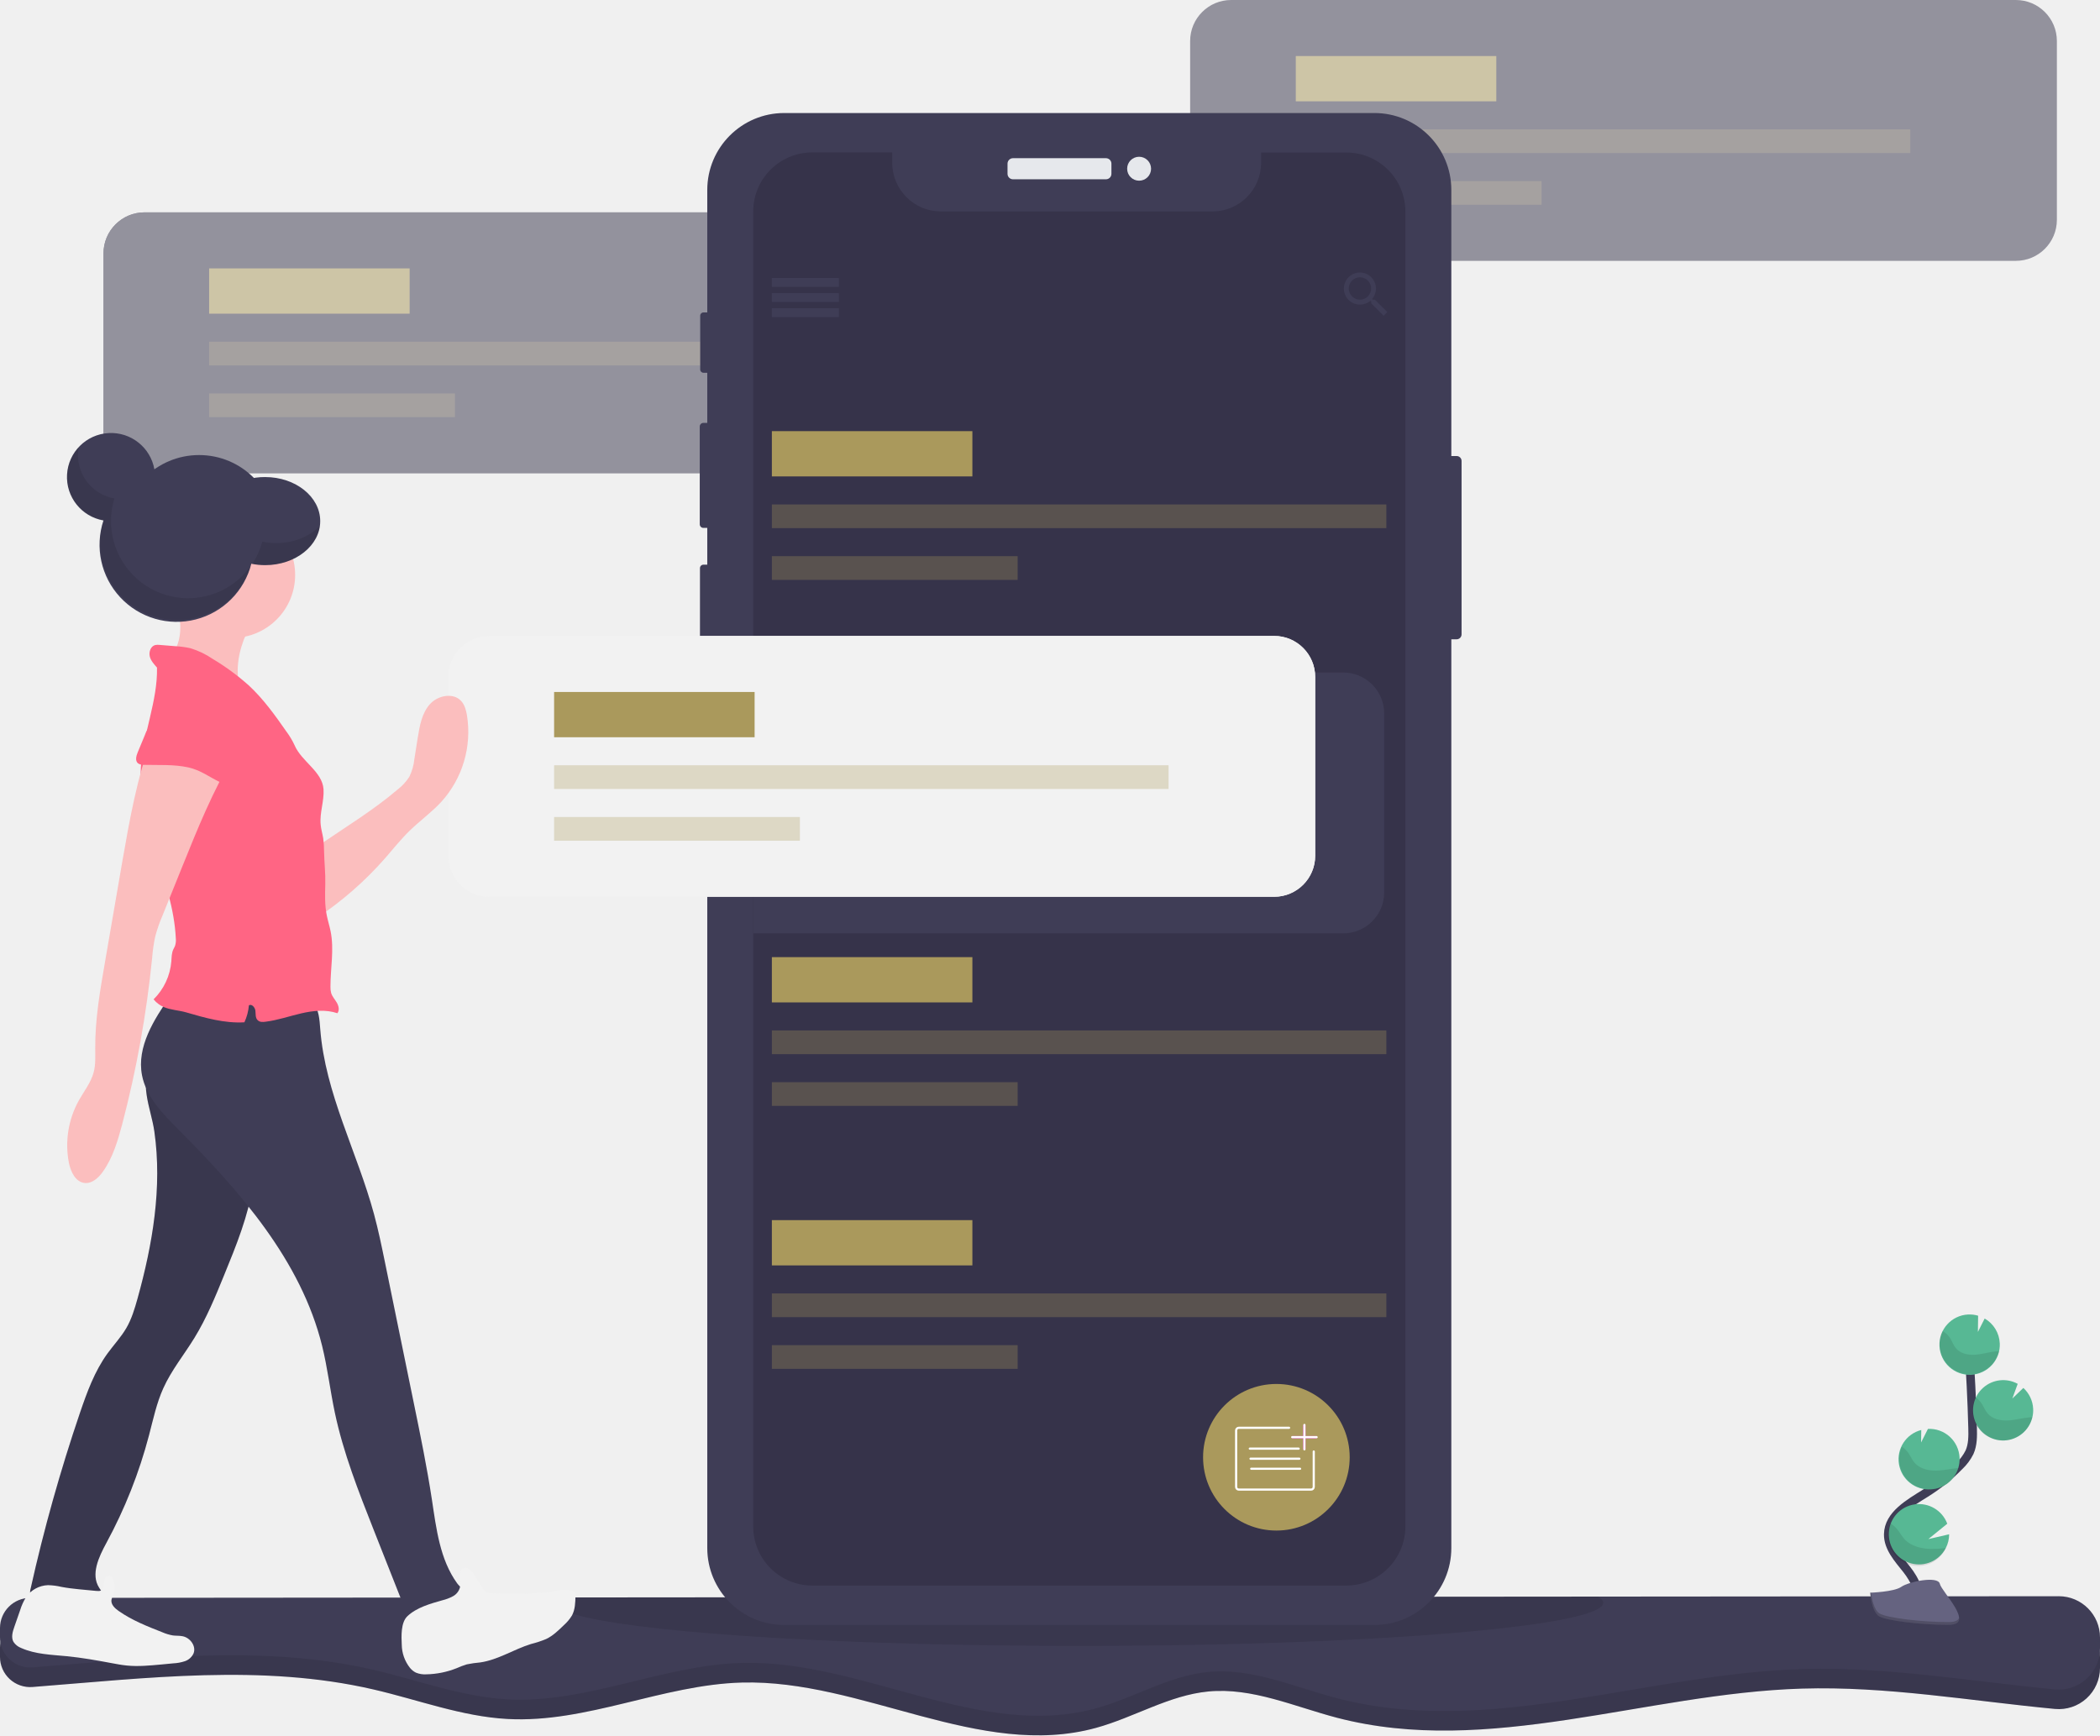
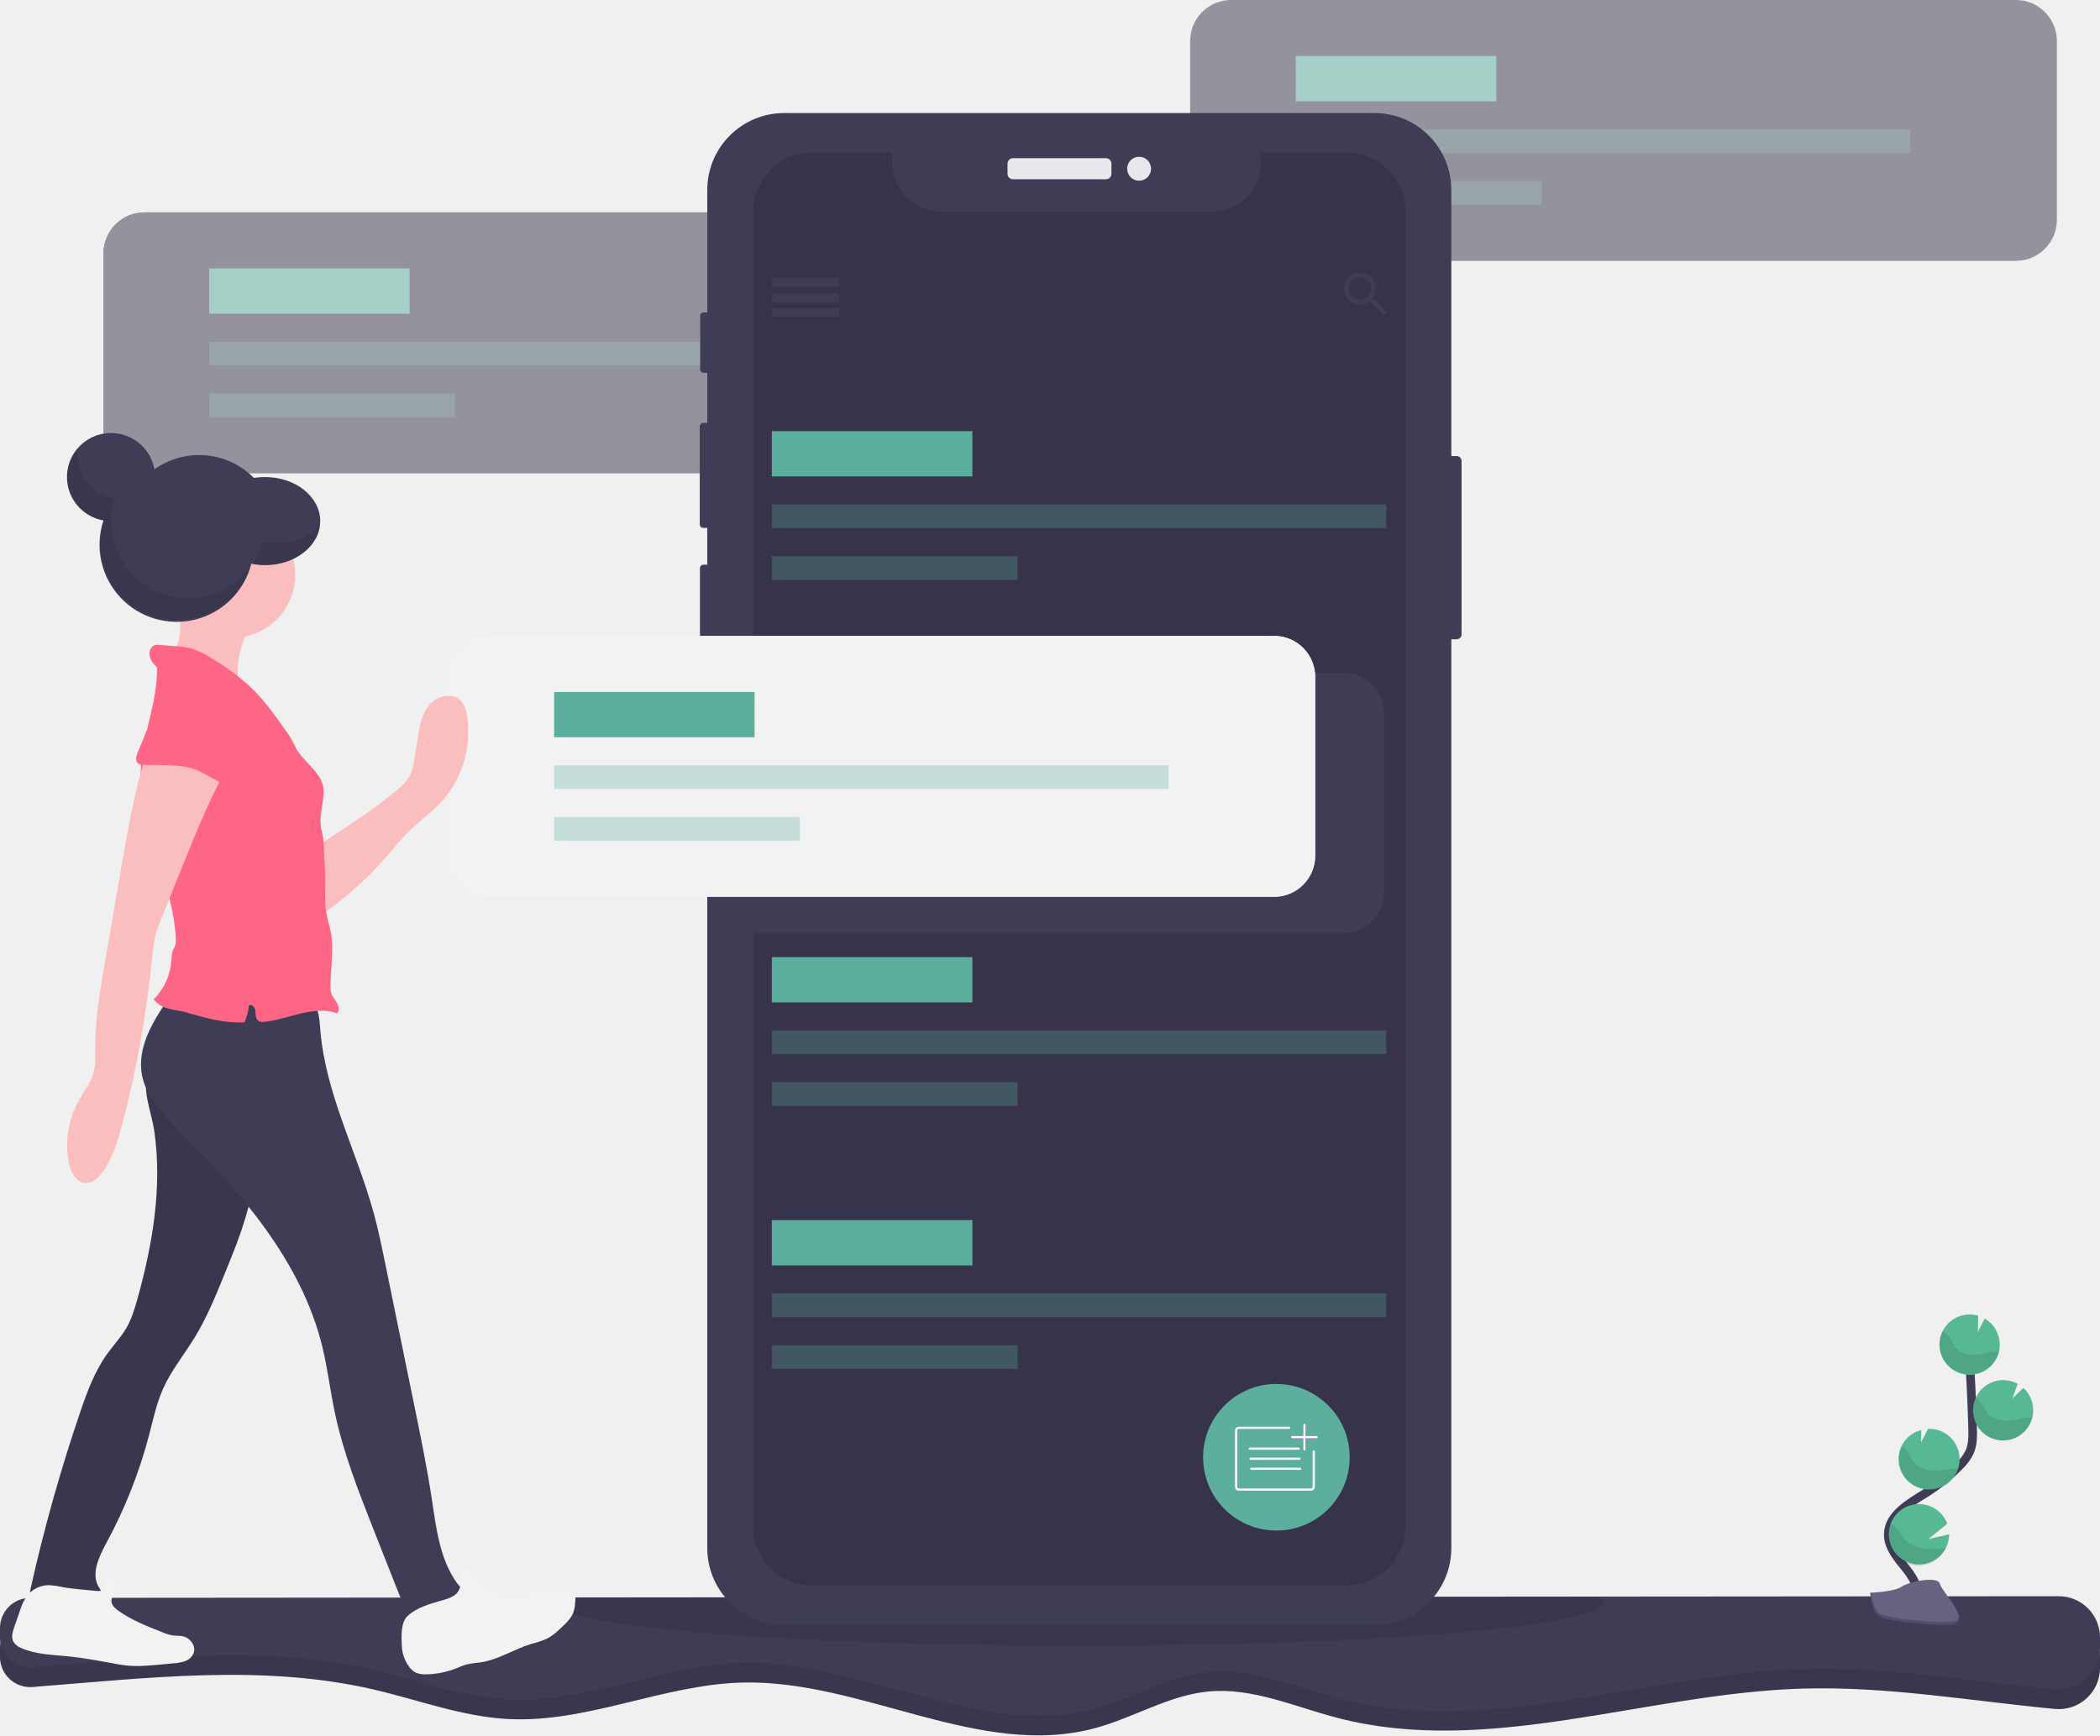
<svg xmlns="http://www.w3.org/2000/svg" id="ada6f7ae-8394-4767-8700-18704e9e9034" data-name="Layer 1" width="974" height="805.02" viewBox="0 0 974 805.02">
  <path d="M1087,816.24v5a19.11,19.11,0,0,1-20.91,19c-39.15-3.72-78.12-10.64-117.4-9.43-72.42,2.21-145.44,31.83-215.54,13.53-19.77-5.16-39.32-14.13-59.66-12.2-18.25,1.73-34.49,12.05-52.17,16.89C567.55,863.79,512.8,826.49,457.06,828c-36.74,1-71.92,18.89-108.62,16.9-21.27-1.14-41.53-8.92-62.28-13.71-51.66-11.94-104.86-5.27-158.09-1.13A14,14,0,0,1,113,816.13v-4.28a14,14,0,0,1,14-14l940.92-.76A19.11,19.11,0,0,1,1087,816.24Z" transform="translate(-113 -47.49)" fill="#3f3d56" />
  <path d="M1087,816.24v5a19.11,19.11,0,0,1-20.91,19c-39.15-3.72-78.12-10.64-117.4-9.43-72.42,2.21-145.44,31.83-215.54,13.53-19.77-5.16-39.32-14.13-59.66-12.2-18.25,1.73-34.49,12.05-52.17,16.89C567.55,863.79,512.8,826.49,457.06,828c-36.74,1-71.92,18.89-108.62,16.9-21.27-1.14-41.53-8.92-62.28-13.71-51.66-11.94-104.86-5.27-158.09-1.13A14,14,0,0,1,113,816.13v-4.28a14,14,0,0,1,14-14l940.92-.76A19.11,19.11,0,0,1,1087,816.24Z" transform="translate(-113 -47.49)" opacity="0.1" />
  <path d="M1087,807.1v5a20.39,20.39,0,0,1-.11,2.08,19.11,19.11,0,0,1-20.8,17c-39.15-3.73-78.12-10.65-117.4-9.44-72.42,2.22-145.44,31.84-215.54,13.53-19.77-5.16-39.32-14.13-59.66-12.2-18.25,1.73-34.49,12.05-52.17,16.9-53.77,14.72-108.52-22.58-164.26-21.08-36.74,1-71.92,18.89-108.62,16.91-21.27-1.15-41.53-8.92-62.28-13.72-51.65-11.93-104.86-5.26-158.09-1.12a14,14,0,0,1-14.86-11.5A13.7,13.7,0,0,1,113,807v-4.28a14,14,0,0,1,14-14l235.83-.19,481.81-.4,223.28-.18A19.11,19.11,0,0,1,1087,807.1Z" transform="translate(-113 -47.49)" fill="#3f3d56" />
  <path d="M856.59,791c0,2.21-4.36,4.33-12.4,6.32C812,805.27,721,811,613.59,811c-105.67,0-195.58-5.55-229-13.31-9-2.09-14-4.34-14-6.69,0-.82.6-1.63,1.78-2.43l481.81-.4C855.77,789.1,856.59,790,856.59,791Z" transform="translate(-113 -47.49)" opacity="0.1" />
  <g opacity="0.5">
    <rect x="552" width="402" height="121" rx="19.03" fill="#36334a" />
-     <rect x="601" y="26" width="93" height="21" fill="#aa995c" />
-     <rect x="601" y="60" width="285" height="11" fill="#aa995c" opacity="0.3" />
-     <rect x="601" y="84" width="114" height="11" fill="#aa995c" opacity="0.3" />
+     <rect x="601" y="26" width="93" height="21" fill="#5caf9d" />
+     <rect x="601" y="60" width="285" height="11" fill="#5caf9d" opacity="0.3" />
+     <rect x="601" y="84" width="114" height="11" fill="#5caf9d" opacity="0.3" />
  </g>
  <g opacity="0.5">
    <rect x="48" y="98.51" width="402" height="121" rx="19.03" fill="#36334a" />
    <rect x="97" y="124.51" width="93" height="21" fill="#36334a" />
    <rect x="97" y="158.51" width="285" height="11" fill="#36334a" />
    <rect x="97" y="182.51" width="114" height="11" fill="#36334a" />
    <rect x="48" y="98.51" width="402" height="121" rx="19.03" fill="#36334a" />
-     <rect x="97" y="124.51" width="93" height="21" fill="#aa995c" />
-     <rect x="97" y="158.51" width="285" height="11" fill="#aa995c" opacity="0.3" />
-     <rect x="97" y="182.51" width="114" height="11" fill="#aa995c" opacity="0.3" />
+     <rect x="97" y="124.51" width="93" height="21" fill="#5caf9d" />
+     <rect x="97" y="158.51" width="285" height="11" fill="#5caf9d" opacity="0.3" />
+     <rect x="97" y="182.51" width="114" height="11" fill="#5caf9d" opacity="0.3" />
  </g>
  <rect x="667.58" y="211.54" width="10.31" height="85.02" rx="2.29" fill="#3f3d56" />
  <rect x="324.76" y="144.93" width="5.79" height="27.99" rx="1.5" fill="#3f3d56" />
  <rect x="324.55" y="196.17" width="6.52" height="48.72" rx="1.69" fill="#3f3d56" />
  <rect x="324.65" y="261.94" width="6.21" height="49.14" rx="1.61" fill="#3f3d56" />
  <rect x="328.04" y="52.43" width="345.1" height="701.37" rx="35.69" fill="#3f3d56" />
  <rect x="467.3" y="73.38" width="48.19" height="9.79" rx="2.54" fill="#e6e8ec" />
  <circle cx="528.33" cy="78.27" r="5.55" fill="#e6e8ec" />
  <path d="M764.83,145.6v610A27.41,27.41,0,0,1,737.42,783H489.76a27.41,27.41,0,0,1-27.41-27.4v-610a27.41,27.41,0,0,1,27.41-27.41h37.06V123a22.58,22.58,0,0,0,22.57,22.57h126A22.57,22.57,0,0,0,697.91,123v-4.76h39.51A27.41,27.41,0,0,1,764.83,145.6Z" transform="translate(-113 -47.49)" fill="#36334a" />
  <rect x="358" y="129" width="31" height="4" fill="#3f3d56" />
  <rect x="358" y="136" width="31" height="4" fill="#3f3d56" />
  <rect x="358" y="143" width="31" height="4" fill="#3f3d56" />
  <rect x="358" y="129" width="31" height="4" fill="#3f3d56" />
  <rect x="358" y="136" width="31" height="4" fill="#3f3d56" />
  <rect x="358" y="143" width="31" height="4" fill="#3f3d56" />
  <path d="M750.66,186.49h-.91l-.35-.29a7.61,7.61,0,0,0,1.78-4.89,7.44,7.44,0,1,0-7.4,7.48,7.73,7.73,0,0,0,4.88-1.78l.34.29v.92l5.74,5.75,1.72-1.72Zm-6.88,0a5.18,5.18,0,1,1,5.16-5.18A5.15,5.15,0,0,1,743.78,186.49Z" transform="translate(-113 -47.49)" fill="#3f3d56" />
-   <rect x="358" y="200" width="93" height="21" fill="#aa995c" />
-   <rect x="358" y="234" width="285" height="11" fill="#aa995c" opacity="0.3" />
-   <rect x="358" y="258" width="114" height="11" fill="#aa995c" opacity="0.3" />
-   <rect x="358" y="444" width="93" height="21" fill="#aa995c" />
-   <rect x="358" y="478" width="285" height="11" fill="#aa995c" opacity="0.3" />
-   <rect x="358" y="502" width="114" height="11" fill="#aa995c" opacity="0.3" />
-   <rect x="358" y="566" width="93" height="21" fill="#aa995c" />
-   <rect x="358" y="600" width="285" height="11" fill="#aa995c" opacity="0.3" />
-   <rect x="358" y="624" width="114" height="11" fill="#aa995c" opacity="0.3" />
-   <circle cx="592" cy="676" r="34" fill="#aa995c" />
+   <rect x="358" y="200" width="93" height="21" fill="#5caf9d" />
+   <rect x="358" y="234" width="285" height="11" fill="#5caf9d" opacity="0.3" />
+   <rect x="358" y="258" width="114" height="11" fill="#5caf9d" opacity="0.3" />
+   <rect x="358" y="444" width="93" height="21" fill="#5caf9d" />
+   <rect x="358" y="478" width="285" height="11" fill="#5caf9d" opacity="0.3" />
+   <rect x="358" y="502" width="114" height="11" fill="#5caf9d" opacity="0.3" />
+   <rect x="358" y="566" width="93" height="21" fill="#5caf9d" />
+   <rect x="358" y="600" width="285" height="11" fill="#5caf9d" opacity="0.3" />
+   <rect x="358" y="624" width="114" height="11" fill="#5caf9d" opacity="0.3" />
+   <circle cx="592" cy="676" r="34" fill="#5caf9d" />
  <path d="M722.33,720.81v16.43a1.25,1.25,0,0,1-1.25,1.25h-33.5a1.25,1.25,0,0,1-1.25-1.25V711.07a1.25,1.25,0,0,1,1.25-1.25h23.31" transform="translate(-113 -47.49)" fill="none" stroke="#fff" stroke-linecap="round" stroke-miterlimit="10" />
  <line x1="579.67" y1="672" x2="602.33" y2="672" fill="none" stroke="#fff" stroke-linecap="round" stroke-miterlimit="10" />
  <line x1="580" y1="676.67" x2="602.67" y2="676.67" fill="none" stroke="#fff" stroke-linecap="round" stroke-miterlimit="10" />
  <line x1="580.33" y1="681.33" x2="603" y2="681.33" fill="none" stroke="#fff" stroke-linecap="round" stroke-miterlimit="10" />
  <line x1="605" y1="661" x2="605" y2="672.33" fill="none" stroke="#f0f" stroke-miterlimit="10" />
  <line x1="610.67" y1="666.67" x2="599.33" y2="666.67" fill="none" stroke="#f0f" stroke-miterlimit="10" />
  <line x1="605" y1="661" x2="605" y2="672.33" fill="none" stroke="#fff" stroke-linecap="round" stroke-miterlimit="10" />
  <line x1="610.67" y1="666.67" x2="599.33" y2="666.67" fill="none" stroke="#fff" stroke-linecap="round" stroke-miterlimit="10" />
  <path d="M1001.6,792.66c3-5.51-.4-12.27-4.29-17.18s-8.61-10-8.51-16.29c.15-9,9.7-14.31,17.33-19.09a84,84,0,0,0,15.56-12.51,22.8,22.8,0,0,0,4.78-6.4c1.58-3.52,1.54-7.52,1.44-11.37q-.51-19.26-1.91-38.49" transform="translate(-113 -47.49)" fill="none" stroke="#3f3d56" stroke-miterlimit="10" stroke-width="4" />
  <path d="M1040.51,670.63a14,14,0,0,0-7-11.5l-3.14,6.22.1-7.53a14.22,14.22,0,0,0-4.63-.56,14,14,0,1,0,14.68,13.37Z" transform="translate(-113 -47.49)" fill="#57b894" />
  <path d="M1015.48,765.62a14,14,0,1,1,.68-11.3l-8.77,7.13,9.65-2.23A14,14,0,0,1,1015.48,765.62Z" transform="translate(-113 -47.49)" fill="#57b894" />
  <path d="M1008.55,738.37a14,14,0,0,1-4.45-27.53l-.08,5.78,3.18-6.29h0a14,14,0,0,1,14.67,13.36,13.84,13.84,0,0,1-.6,4.79A14,14,0,0,1,1008.55,738.37Z" transform="translate(-113 -47.49)" fill="#57b894" />
  <path d="M1042.62,715.7a14,14,0,1,1,6.21-26.27l-2.48,6.8,5.1-4.9A14,14,0,0,1,1056,701a13.79,13.79,0,0,1-.35,3.87A14,14,0,0,1,1042.62,715.7Z" transform="translate(-113 -47.49)" fill="#57b894" />
  <path d="M1038.62,674.37c-3.24.35-6.39,1.36-9.64,1.56s-6.82-.57-8.88-3.1c-1.1-1.36-1.66-3.08-2.59-4.57a10,10,0,0,0-3.54-3.33,14,14,0,1,0,26.24,9.32Q1039.42,674.28,1038.62,674.37Z" transform="translate(-113 -47.49)" opacity="0.1" />
  <path d="M1042.62,715.7a14,14,0,0,1-13.35-20,10.37,10.37,0,0,1,2.82,2.82c1,1.51,1.61,3.26,2.78,4.64,2.19,2.57,5.92,3.41,9.31,3.26s6.66-1.12,10-1.43c.47,0,.94-.07,1.42-.08A14,14,0,0,1,1042.62,715.7Z" transform="translate(-113 -47.49)" opacity="0.1" />
  <path d="M1008.55,738.37a14,14,0,0,1-13.46-19.76,11.48,11.48,0,0,1,3,2.85c1.09,1.54,1.77,3.32,3.05,4.74,2.37,2.63,6.35,3.56,9.93,3.48s6.83-.93,10.28-1.2A14,14,0,0,1,1008.55,738.37Z" transform="translate(-113 -47.49)" opacity="0.1" />
  <path d="M1015.48,765.62a14,14,0,0,1-25.59-11.45,13.84,13.84,0,0,1,3.08,2.75c1.34,1.62,2.22,3.47,3.76,5,2.87,2.82,7.5,4,11.63,4.09A60,60,0,0,0,1015.48,765.62Z" transform="translate(-113 -47.49)" opacity="0.1" />
  <path d="M980.43,786.31s11.08-.34,14.42-2.72,17-5.21,17.86-1.4,16.65,19,4.15,19.06-29.06-1.94-32.4-4S980.43,786.31,980.43,786.31Z" transform="translate(-113 -47.49)" fill="#656380" />
  <path d="M1017.08,799.93c-12.51.1-29.06-1.95-32.39-4-2.54-1.55-3.55-7.09-3.89-9.65h-.37s.7,8.94,4,11,19.89,4.07,32.4,4c3.61,0,4.85-1.31,4.78-3.21C1021.14,799.19,1019.77,799.9,1017.08,799.93Z" transform="translate(-113 -47.49)" opacity="0.2" />
  <path d="M755,378.52v82.94a19,19,0,0,1-19,19H462.35v-121H736A19,19,0,0,1,755,378.52Z" transform="translate(-113 -47.49)" fill="#3f3d56" />
  <rect x="208" y="295" width="402" height="121" rx="19.03" fill="#f2f2f2" />
  <rect x="208" y="295" width="402" height="121" rx="19.03" fill="#f2f2f2" />
-   <rect x="257" y="321" width="93" height="21" fill="#aa995c" />
-   <rect x="257" y="355" width="285" height="11" fill="#aa995c" opacity="0.3" />
-   <rect x="257" y="379" width="114" height="11" fill="#aa995c" opacity="0.3" />
+   <rect x="257" y="321" width="93" height="21" fill="#5caf9d" />
+   <rect x="257" y="355" width="285" height="11" fill="#5caf9d" opacity="0.3" />
+   <rect x="257" y="379" width="114" height="11" fill="#5caf9d" opacity="0.3" />
  <circle cx="92.34" cy="246.84" r="35.75" fill="#3f3d56" />
  <path d="M184.6,572.43c3.69,25.89-.81,52.29-7.82,77.48-1.31,4.69-2.72,9.42-5.17,13.63s-5.86,7.83-8.74,11.79c-6,8.26-9.52,18-12.81,27.64a779.65,779.65,0,0,0-22.82,81.32,5.57,5.57,0,0,0,0,3.47c.87,2,3.51,2.26,5.68,2.25l28.06-.15c1-1.92-.85-4-2-5.84-4-6.22-.16-14.3,3.37-20.81a223.74,223.74,0,0,0,19.78-50c1.92-7.33,3.48-14.82,6.6-21.73,3.77-8.38,9.68-15.59,14.48-23.43,5.58-9.11,9.65-19,13.69-28.93,5.64-13.78,11.33-27.73,13.55-42.45,2.09-13.82,1.06-27.9-.3-41.81a2.64,2.64,0,0,0-3.06-3l-37.65-1.94c-7.76-.4-9.6-2.1-8.42,5.52C181.84,561.13,183.78,566.67,184.6,572.43Z" transform="translate(-113 -47.49)" fill="#3f3d56" />
  <path d="M184.6,572.43c3.69,25.89-.81,52.29-7.82,77.48-1.31,4.69-2.72,9.42-5.17,13.63s-5.86,7.83-8.74,11.79c-6,8.26-9.52,18-12.81,27.64a779.65,779.65,0,0,0-22.82,81.32,5.57,5.57,0,0,0,0,3.47c.87,2,3.51,2.26,5.68,2.25l28.06-.15c1-1.92-.85-4-2-5.84-4-6.22-.16-14.3,3.37-20.81a223.74,223.74,0,0,0,19.78-50c1.92-7.33,3.48-14.82,6.6-21.73,3.77-8.38,9.68-15.59,14.48-23.43,5.58-9.11,9.65-19,13.69-28.93,5.64-13.78,11.33-27.73,13.55-42.45,2.09-13.82,1.06-27.9-.3-41.81a2.64,2.64,0,0,0-3.06-3l-37.65-1.94c-7.76-.4-9.6-2.1-8.42,5.52C181.84,561.13,183.78,566.67,184.6,572.43Z" transform="translate(-113 -47.49)" opacity="0.1" />
  <path d="M192,509.48c-7.65,11-15.67,23.66-13.13,36.83,1.93,10,9.55,17.75,16.74,25,28.74,28.86,57,60.92,66.78,100.47,2.52,10.22,3.74,20.71,5.91,31,3.94,18.7,11,36.58,18,54.35l18.72,47.38a28.36,28.36,0,0,0,27.1-18c-2.46-.19-5.67-2.57-7.11-4.57-8-11.07-9.64-25.31-11.69-38.81-2.27-14.92-5.3-29.72-8.34-44.51L291.58,633.2c-1.55-7.55-3.1-15.11-5.12-22.54-7.82-28.83-22.64-56-24.93-85.81-.34-4.38-.55-9.19-3.52-12.44-3.12-3.43-8.24-4-12.87-4.27C226.41,506.9,210.25,505.07,192,509.48Z" transform="translate(-113 -47.49)" fill="#3f3d56" />
  <path d="M141.47,783.62a29.86,29.86,0,0,0-6.22-.8,12.92,12.92,0,0,0-10.16,5.55,25.25,25.25,0,0,0-2.73,6l-2.71,7.78c-.8,2.28-1.58,4.91-.39,7A7.42,7.42,0,0,0,122.9,812c6.56,2.92,13.95,3.08,21.1,3.78,6.94.68,13.82,1.9,20.67,3.19,2.36.44,4.71.89,7.1,1.13,5.34.54,10.72,0,16.06-.48l5.51-.53a19.84,19.84,0,0,0,5.42-1,6.83,6.83,0,0,0,4-3.59c1.36-3.37-1.56-7.36-5.13-8-1.45-.29-2.95-.16-4.42-.35a20.88,20.88,0,0,1-4.84-1.45c-7.05-2.77-14.17-5.57-20.37-9.93-1.72-1.21-3.52-2.9-3.33-5a10.19,10.19,0,0,1,.89-2.59,9.46,9.46,0,0,0,.08-6.69c-.34-.92-1-1.89-1.93-2-2.64-.32-2.32,3.53-2.71,5-.53,2-1.49,2.18-3.37,2C152.23,784.91,146.83,784.64,141.47,783.62Z" transform="translate(-113 -47.49)" fill="#f2f2f2" />
  <path d="M299.34,810.45a17.65,17.65,0,0,0,3.82,10.75,8.36,8.36,0,0,0,2.72,2.19,10.92,10.92,0,0,0,4.95.79,40.05,40.05,0,0,0,13.89-2.81,39.7,39.7,0,0,1,4.8-1.81,53.88,53.88,0,0,1,6.24-.9c8.27-1.19,15.53-6.07,23.52-8.54a49.45,49.45,0,0,0,7-2.3c3.16-1.49,5.72-4,8.23-6.43a19.89,19.89,0,0,0,3.78-4.52c1.47-2.74,1.56-6,1.62-9.1a2.59,2.59,0,0,0-.24-1.41,2.1,2.1,0,0,0-.9-.71c-2.43-1.2-5.31-.6-8-.13-9.72,1.73-19.67,1.41-29.54,1.09a4.29,4.29,0,0,1-4.54-2.59l-3.75-6c-1.07-1.72-2.77-3.69-4.71-3.1-1.55.47-2.18,2.37-2.12,4s.56,3.25.25,4.84a6.61,6.61,0,0,1-3.2,4.16,20.44,20.44,0,0,1-5,1.92c-5.52,1.56-11.94,3.33-16.21,7.39C298.86,800.15,299.15,806.6,299.34,810.45Z" transform="translate(-113 -47.49)" fill="#f2f2f2" />
  <path d="M297.4,413.75a23.17,23.17,0,0,0,5.46-5.94,24.21,24.21,0,0,0,2.33-8.21l1.57-9.92c.87-5.47,1.89-11.26,5.54-15.43s10.92-5.66,14.63-1.54c1.62,1.79,2.26,4.25,2.66,6.64a48.34,48.34,0,0,1-11.82,40c-4.49,4.92-10,8.83-14.75,13.48-4.14,4-7.73,8.59-11.55,12.94A159.42,159.42,0,0,1,260,473.27c.14-7.44,1.09-15.42,0-22.81-.81-5.34-3-8.22,2.17-11.71C274.17,430.59,286.28,423.21,297.4,413.75Z" transform="translate(-113 -47.49)" fill="#fbbebe" />
  <path d="M196.56,340.57c-.39,5.32-2.6,10.76-7,13.83q18.69,6.54,36.87,14.42c-2.34-2.25-3.05-5.7-3.16-8.94-.31-8.47,2.62-16.8,6.9-24.1a5.85,5.85,0,0,0,1.13-3.18c-.14-2.36-2.94-3.45-5.24-4a128.86,128.86,0,0,0-23.92-3.47c-3.45-.11-7.54-1.2-6.76,3.19C196.12,332.42,196.87,336.42,196.56,340.57Z" transform="translate(-113 -47.49)" fill="#fbbebe" />
  <circle cx="107.66" cy="266.7" r="29.23" fill="#fbbebe" />
  <path d="M249.6,393.14a35.36,35.36,0,0,0-3.71-6.22c-5.3-7.61-10.74-15.21-17.54-21.51a109.19,109.19,0,0,0-16.65-12.23,37.79,37.79,0,0,0-10.42-5,40.77,40.77,0,0,0-6.69-.91l-7.59-.62a6.21,6.21,0,0,0-2,.06c-2.06.52-3,3.08-2.56,5.15s2,3.75,3.38,5.32c.34,15.49-6.55,30.77-7.48,46.24-1.63,27,14.88,52.21,16.2,79.28a8.55,8.55,0,0,1-.38,3.63c-.22.56-.55,1.07-.8,1.62-.78,1.7-.75,3.63-.89,5.5a27.94,27.94,0,0,1-8.23,17.62,12.23,12.23,0,0,0,4.64,3.54c3.19,1.39,7,1.51,10.39,2.48,8.84,2.58,17.9,5.18,27.09,4.63a23.9,23.9,0,0,0,2.09-7.87c1.3-.81,2.8.92,3,2.44s-.09,3.29,1,4.39,2.47.93,3.8.76c5.61-.71,11-2.6,16.5-3.87s11.38-1.88,16.73-.06c1.08-1.37.62-3.4-.26-4.9s-2.13-2.82-2.63-4.49a10.08,10.08,0,0,1-.32-2.95c0-8.55,1.76-17.19.09-25.58-.49-2.46-1.27-4.86-1.77-7.33-1-4.79-.85-9.73-.72-14.62s-.46-10.18-.56-15.14a48.29,48.29,0,0,0-.4-6.13c-.34-2.13-1-4.21-1.18-6.36-.54-5.46,1.66-10.88,1.33-16.36C262.51,405.33,252.84,400.81,249.6,393.14Z" transform="translate(-113 -47.49)" fill="#ff6584" />
  <path d="M183.63,389.22c-7.08,18.78-10.54,38.7-14,58.48l-8,46.46c-2.27,13.13-4.55,26.34-4.46,39.66,0,3.74.24,7.55-.74,11.16-1.28,4.74-4.46,8.69-6.87,13a42.78,42.78,0,0,0-4.6,28.93c.82,4.15,3.06,8.86,7.27,9.34,3.46.38,6.45-2.37,8.47-5.21,4.64-6.51,6.94-14.37,9-22.11a500.11,500.11,0,0,0,13.87-77.09,75.06,75.06,0,0,1,1.39-9.8,69.54,69.54,0,0,1,3.38-9.76q4.59-11.38,9.19-22.76c7.07-17.53,14.18-35.14,23.89-51.36-9.6-2.76-19.59-6-29.19-8.73C189.46,388.61,186.49,389.1,183.63,389.22Z" transform="translate(-113 -47.49)" fill="#fbbebe" />
  <path d="M200.27,403.46c-6.72-1.45-13.67-1-20.53-1.17a4.43,4.43,0,0,1-2.76-.72c-1.39-1.19-.8-3.42-.1-5.11l3.32-8a11.64,11.64,0,0,1,2.66-4.42c1.69-1.5,4.07-1.87,6.31-2.14,7.29-.84,14.79-1.12,21.86.85s13.72,6.45,16.88,13.08c1.32,2.76,1.93,6.24.18,8.75-2.6,3.73-8.43,7.9-12.78,5.86C210.1,408,206.11,404.73,200.27,403.46Z" transform="translate(-113 -47.49)" fill="#ff6584" />
  <path d="M236,268.79a29.52,29.52,0,0,0-16.28,4.69,35.75,35.75,0,0,0-35.1-8.22A20.43,20.43,0,1,0,161,288.91,35.75,35.75,0,1,0,229.57,309a32,32,0,0,0,6.41.65c14.1,0,25.54-9.15,25.54-20.43S250.08,268.79,236,268.79Z" transform="translate(-113 -47.49)" fill="#3f3d56" />
  <path d="M241.09,299.43a31.1,31.1,0,0,1-6.41-.65A35.57,35.57,0,0,1,230,309.07a32.11,32.11,0,0,0,6,.58c13.18,0,24-8,25.39-18.24C256.7,296.29,249.35,299.43,241.09,299.43Z" transform="translate(-113 -47.49)" opacity="0.1" />
  <path d="M200.23,325a35.8,35.8,0,0,1-34.18-46.28,20.43,20.43,0,0,1-16.89-20.12,20.09,20.09,0,0,1,.33-3.66,20.43,20.43,0,0,0,11.46,34,35.75,35.75,0,0,0,68.29,21.18A35.68,35.68,0,0,1,200.23,325Z" transform="translate(-113 -47.49)" opacity="0.1" />
</svg>
